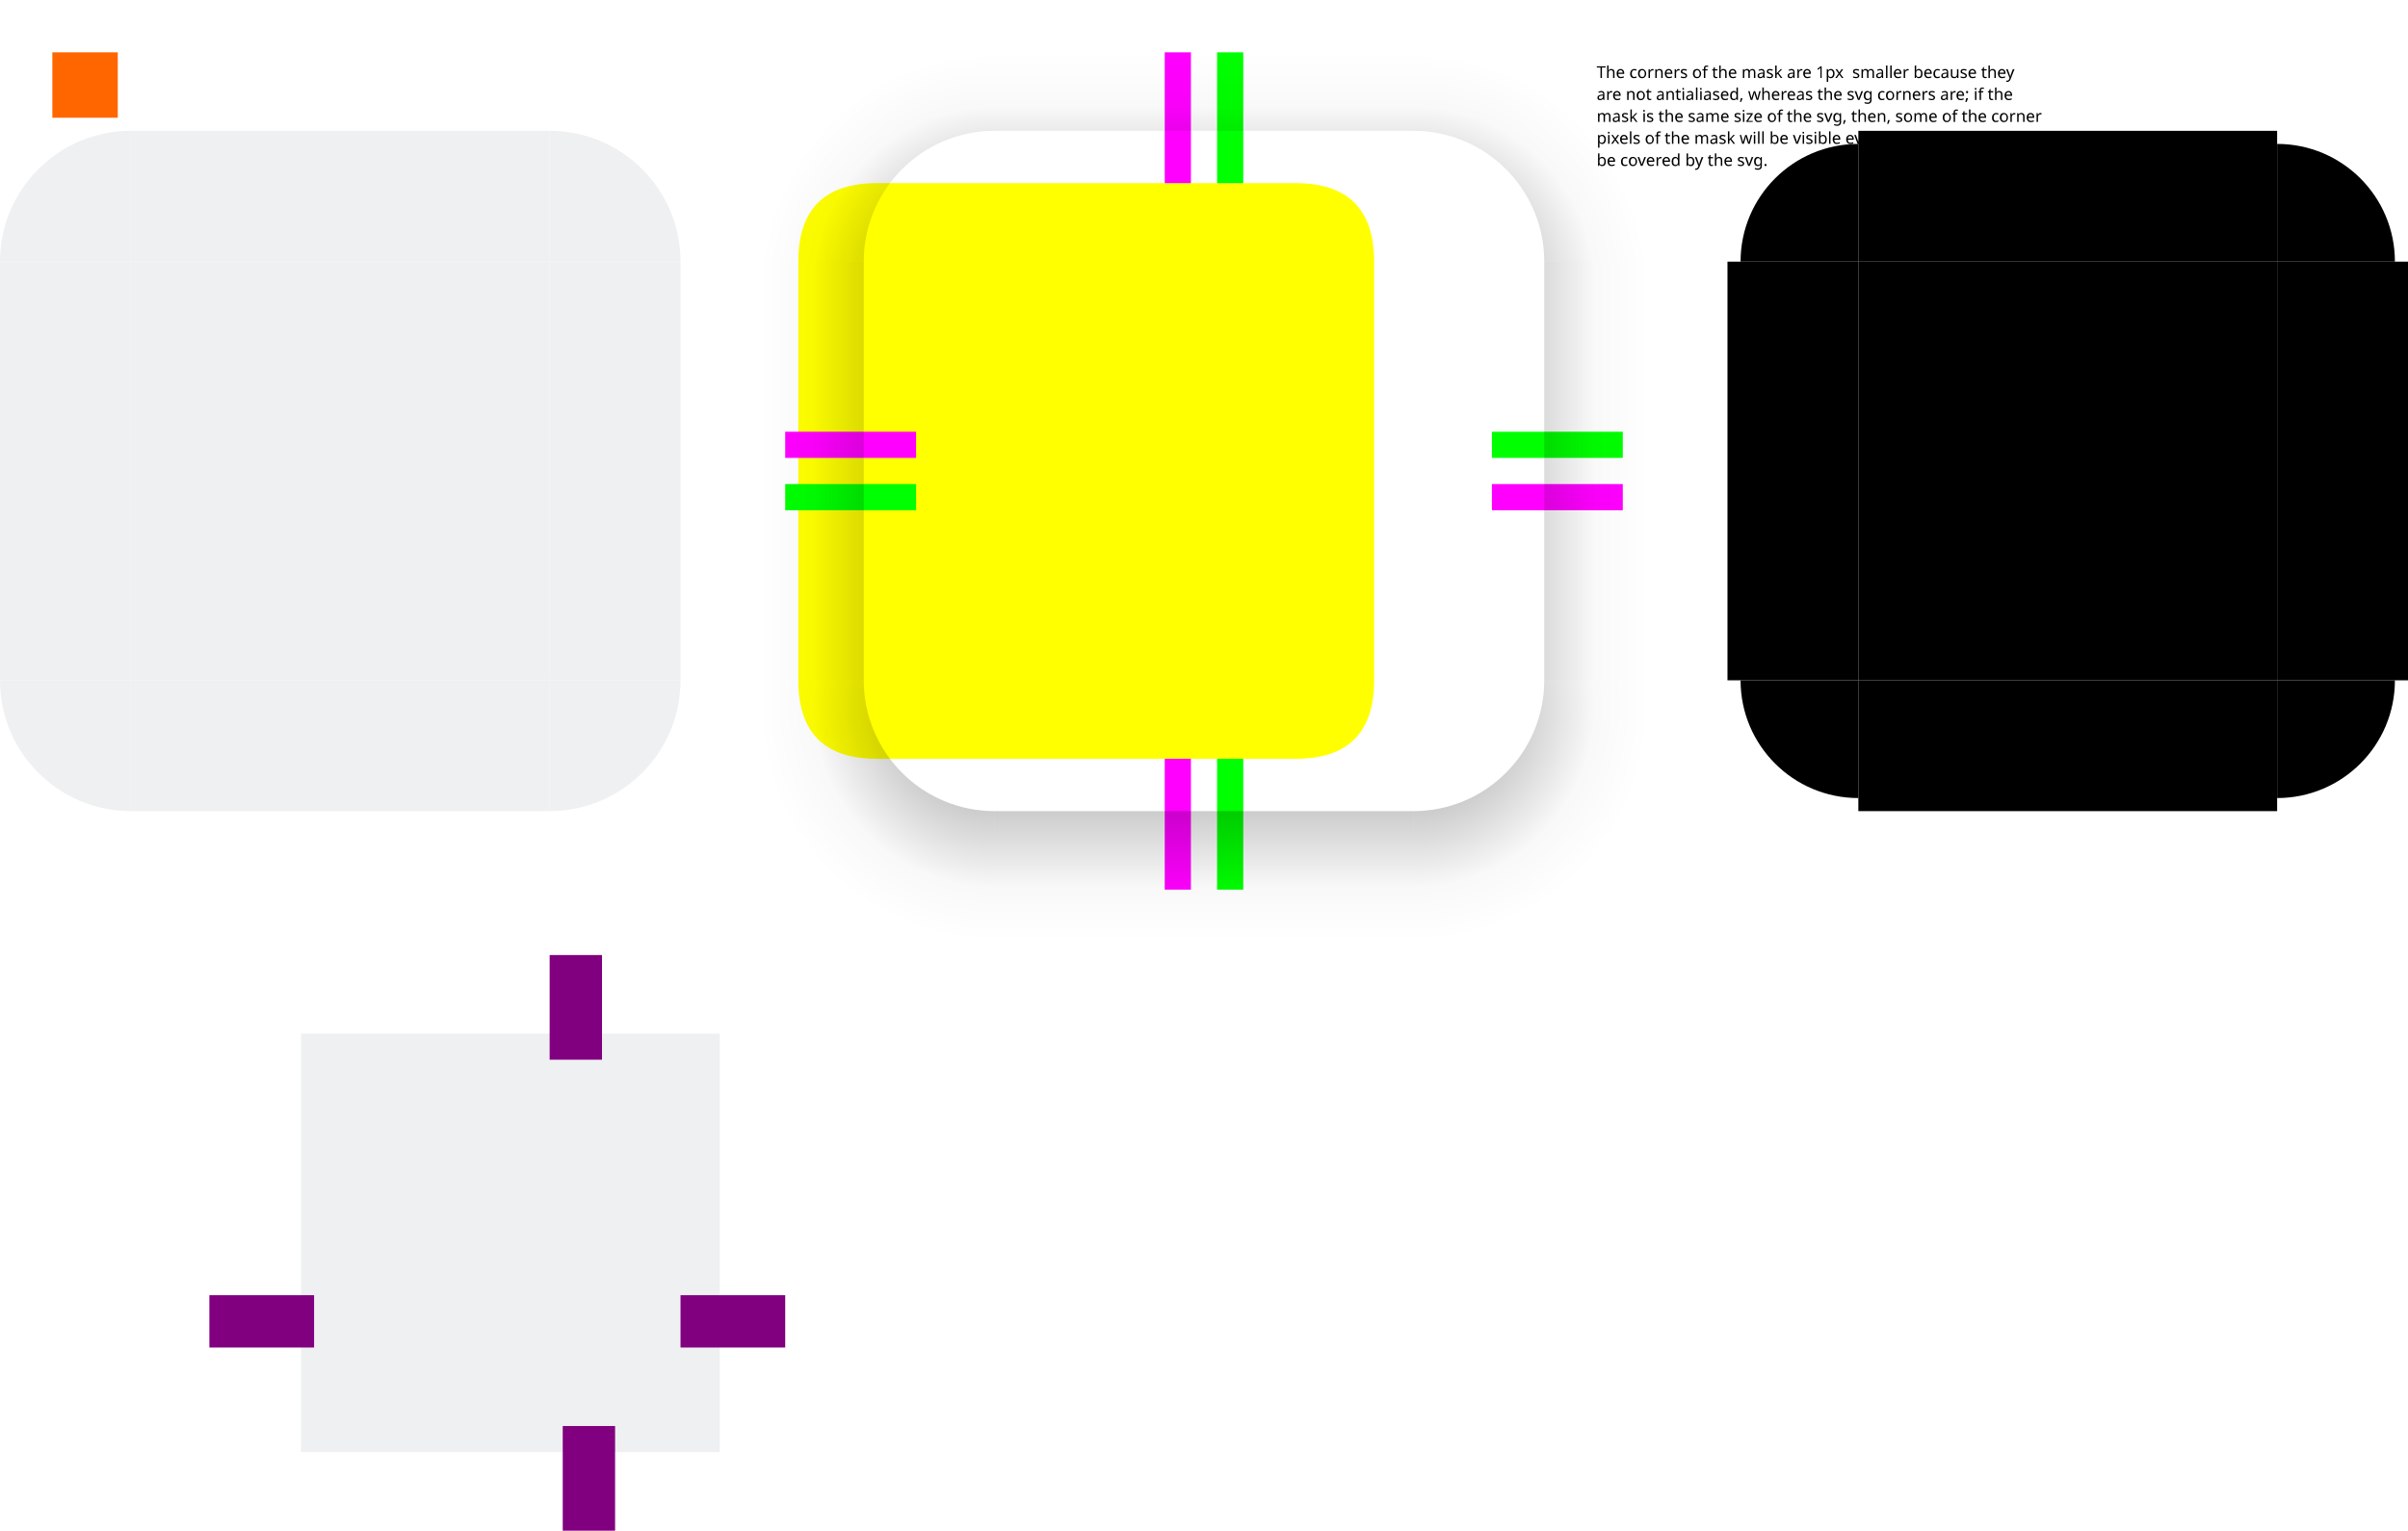
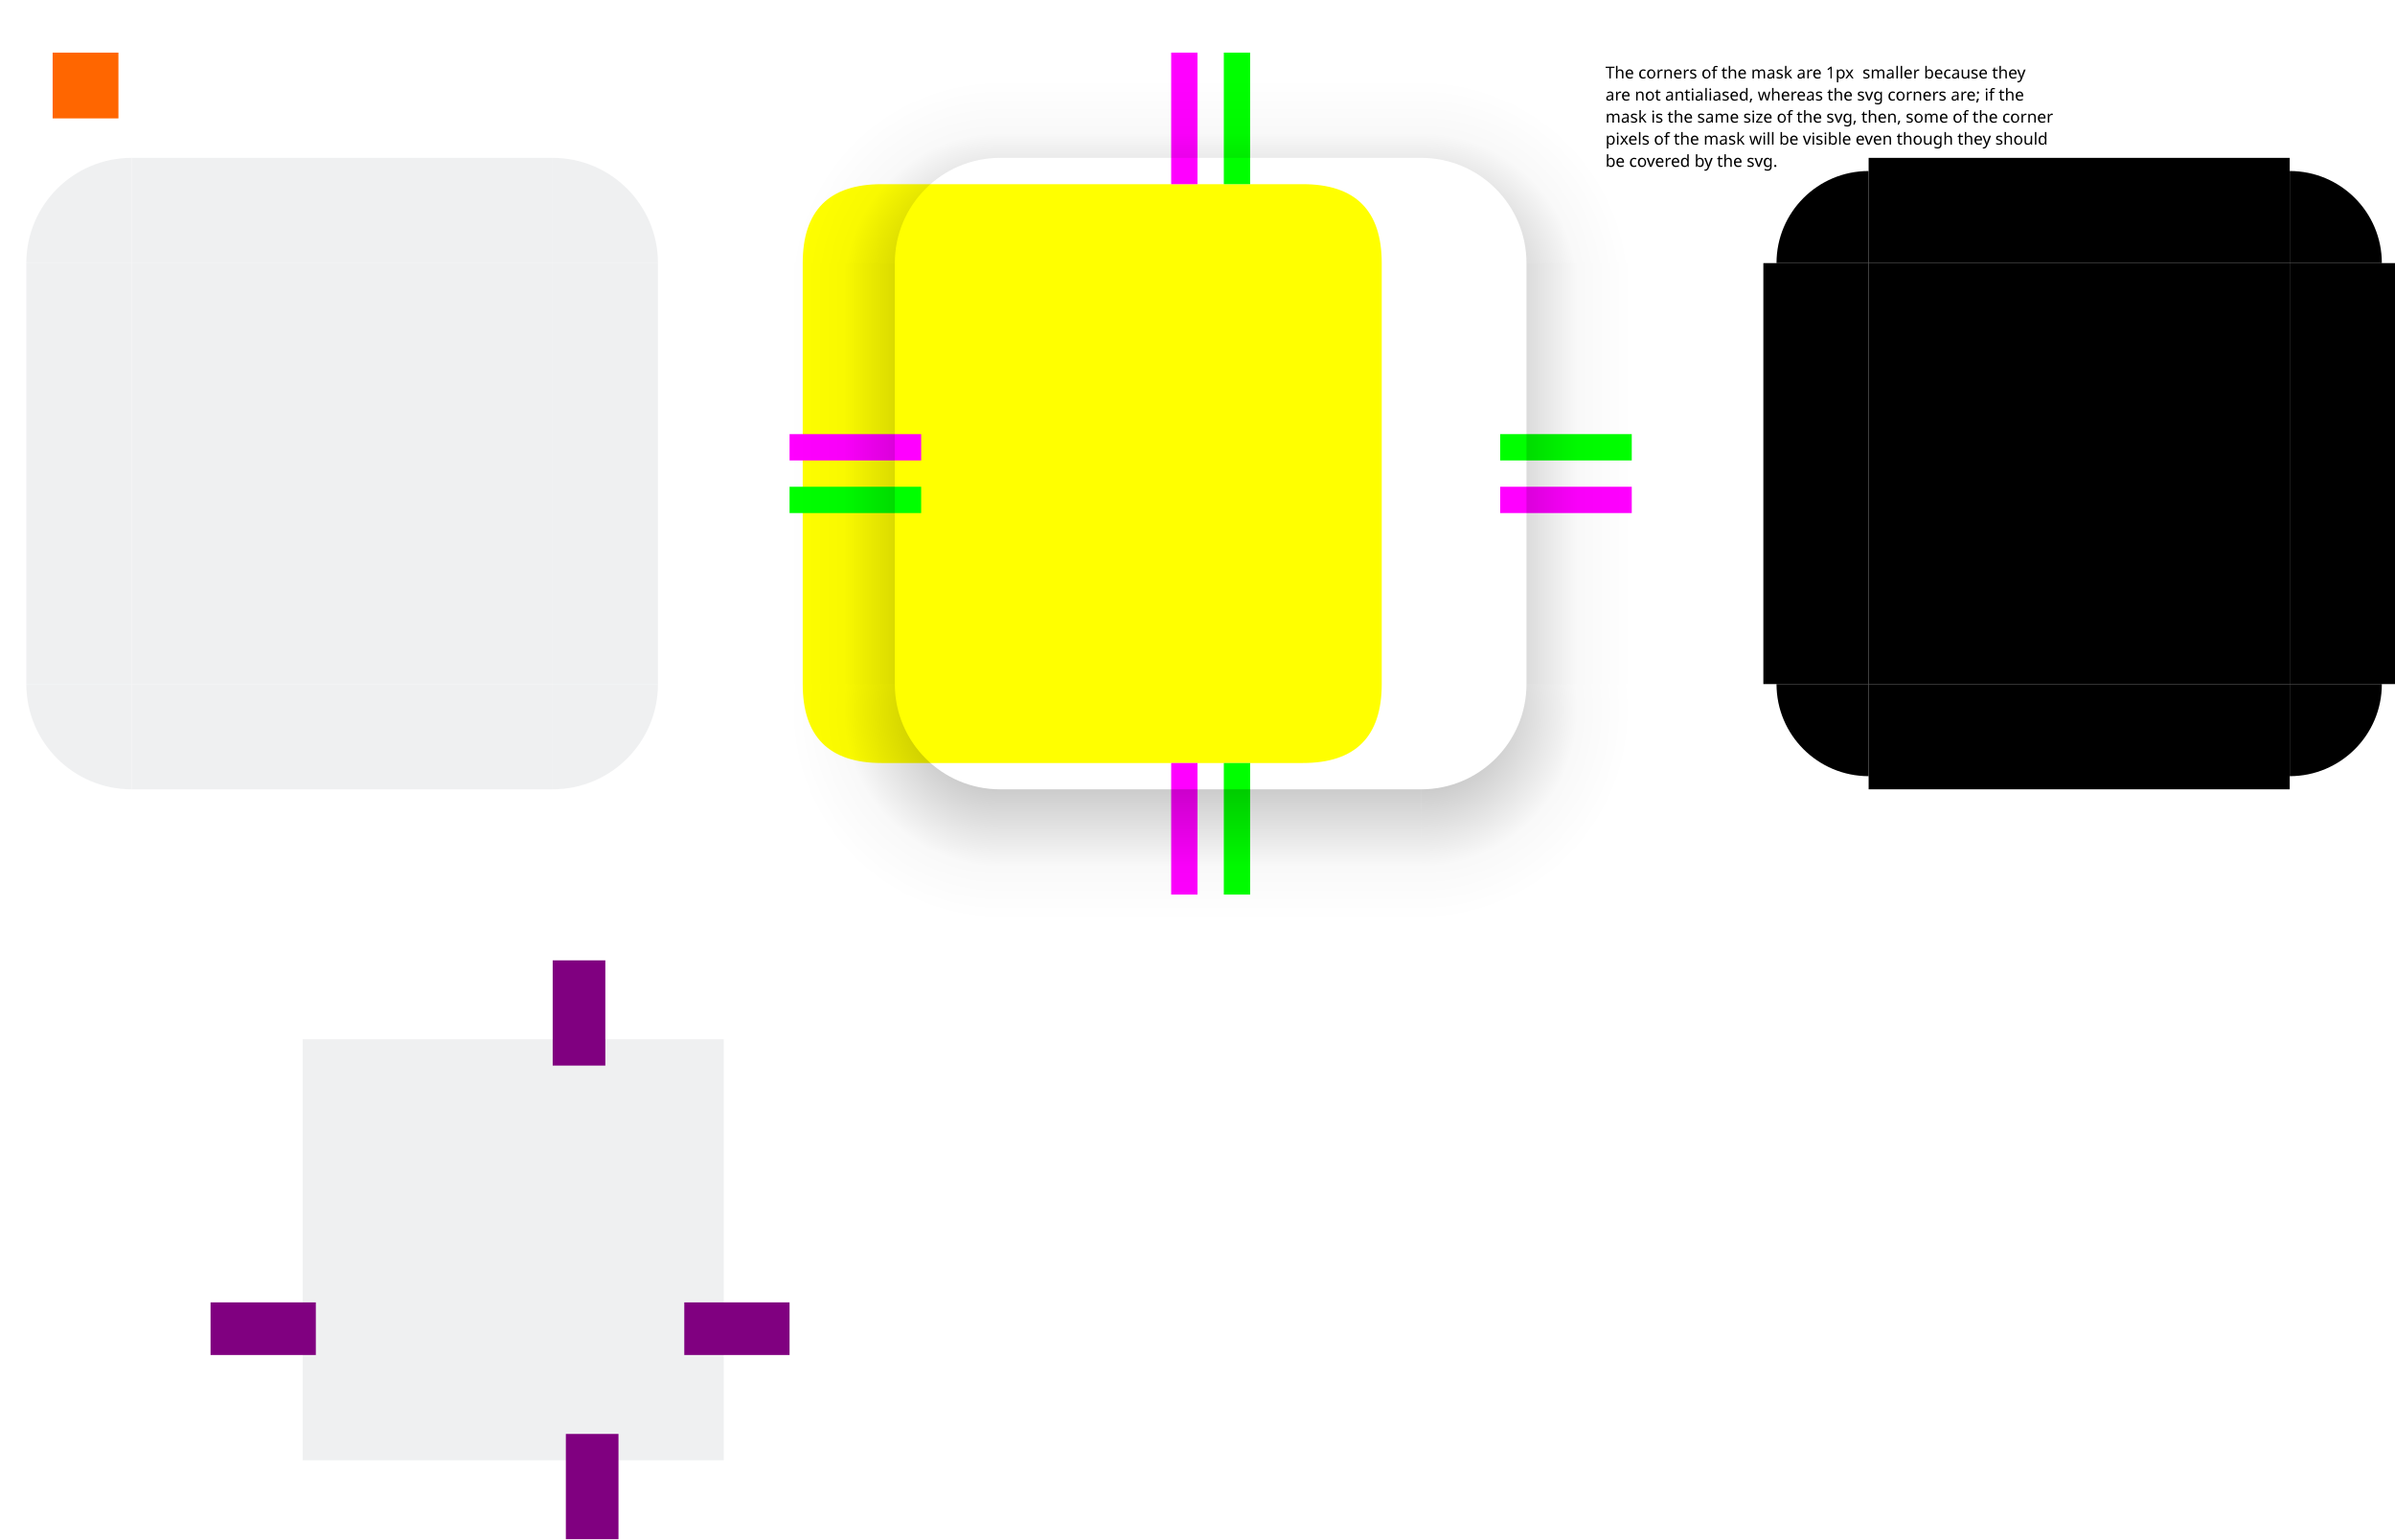
- <svg xmlns="http://www.w3.org/2000/svg" id="svg2" height="117" viewBox="0 0 184 117" width="184" version="1.1">
+ <svg xmlns="http://www.w3.org/2000/svg" id="svg2" height="117" viewBox="0 0 182 117" width="182" version="1.1">
  <defs id="defs15">
    <style type="text/css" id="current-color-scheme">
            .ColorScheme-Text {
                color:#232629;
                stop-color:#232629;
            }
            .ColorScheme-Background {
                color:#eff0f1;
                stop-color:#eff0f1;
            }
        </style>
-     <linearGradient id="protea-shadow-top" gradientUnits="userSpaceOnUse" x1="76" x2="76" y1="14" y2="4">
-       <stop offset="0" style="stop-color:#000000;stop-opacity:0.2" />
-       <stop offset="0.333" style="stop-color:#000000;stop-opacity:0.1" />
-       <stop offset="0.5" style="stop-color:#000000;stop-opacity:0.05" />
-       <stop offset="0.583" style="stop-color:#000000;stop-opacity:0.025" />
-       <stop offset="1" style="stop-color:#000000;stop-opacity:0" />
-     </linearGradient>
-     <linearGradient id="protea-shadow-bottom" gradientUnits="userSpaceOnUse" x1="76" x2="76" y1="62" y2="72">
-       <stop offset="0" style="stop-color:#000000;stop-opacity:0.2" />
-       <stop offset="0.333" style="stop-color:#000000;stop-opacity:0.1" />
-       <stop offset="0.5" style="stop-color:#000000;stop-opacity:0.05" />
-       <stop offset="0.583" style="stop-color:#000000;stop-opacity:0.025" />
-       <stop offset="1" style="stop-color:#000000;stop-opacity:0" />
-     </linearGradient>
-     <linearGradient id="protea-shadow-left" gradientUnits="userSpaceOnUse" y1="20" y2="20" x1="68" x2="58">
-       <stop offset="0" style="stop-color:#000000;stop-opacity:0.2" />
-       <stop offset="0.333" style="stop-color:#000000;stop-opacity:0.1" />
-       <stop offset="0.5" style="stop-color:#000000;stop-opacity:0.05" />
-       <stop offset="0.583" style="stop-color:#000000;stop-opacity:0.025" />
-       <stop offset="1" style="stop-color:#000000;stop-opacity:0" />
-     </linearGradient>
-     <linearGradient id="protea-shadow-right" gradientUnits="userSpaceOnUse" y1="20" y2="20" x1="116" x2="126">
-       <stop offset="0" style="stop-color:#000000;stop-opacity:0.2" />
-       <stop offset="0.333" style="stop-color:#000000;stop-opacity:0.1" />
-       <stop offset="0.5" style="stop-color:#000000;stop-opacity:0.05" />
-       <stop offset="0.583" style="stop-color:#000000;stop-opacity:0.025" />
-       <stop offset="1" style="stop-color:#000000;stop-opacity:0" />
-     </linearGradient>
-     <radialGradient id="protea-shadow-topleft" gradientUnits="userSpaceOnUse" cx="76" cy="22" fx="76" fy="22" r="18">
-       <stop offset="0" style="stop-color:#000000;stop-opacity:0.2" />
-       <stop offset="0.444" style="stop-color:#000000;stop-opacity:0.2" />
-       <stop offset="0.63" style="stop-color:#000000;stop-opacity:0.1" />
-       <stop offset="0.722" style="stop-color:#000000;stop-opacity:0.05" />
-       <stop offset="0.768" style="stop-color:#000000;stop-opacity:0.025" />
-       <stop offset="1" style="stop-color:#000000;stop-opacity:0" />
-     </radialGradient>
-     <radialGradient id="protea-shadow-topright" gradientUnits="userSpaceOnUse" cx="108" cy="22" fx="108" fy="22" r="18">
-       <stop offset="0" style="stop-color:#000000;stop-opacity:0.2" />
-       <stop offset="0.444" style="stop-color:#000000;stop-opacity:0.2" />
-       <stop offset="0.63" style="stop-color:#000000;stop-opacity:0.1" />
-       <stop offset="0.722" style="stop-color:#000000;stop-opacity:0.05" />
-       <stop offset="0.768" style="stop-color:#000000;stop-opacity:0.025" />
-       <stop offset="1" style="stop-color:#000000;stop-opacity:0" />
-     </radialGradient>
-     <radialGradient id="protea-shadow-bottomleft" gradientUnits="userSpaceOnUse" cx="76" cy="54" fx="76" fy="54" r="18">
-       <stop offset="0" style="stop-color:#000000;stop-opacity:0.2" />
-       <stop offset="0.444" style="stop-color:#000000;stop-opacity:0.2" />
-       <stop offset="0.63" style="stop-color:#000000;stop-opacity:0.1" />
-       <stop offset="0.722" style="stop-color:#000000;stop-opacity:0.05" />
-       <stop offset="0.768" style="stop-color:#000000;stop-opacity:0.025" />
-       <stop offset="1" style="stop-color:#000000;stop-opacity:0" />
-     </radialGradient>
-     <radialGradient id="protea-shadow-bottomright" gradientUnits="userSpaceOnUse" cx="108" cy="54" fx="108" fy="54" r="18">
-       <stop offset="0" style="stop-color:#000000;stop-opacity:0.2" />
-       <stop offset="0.444" style="stop-color:#000000;stop-opacity:0.2" />
-       <stop offset="0.63" style="stop-color:#000000;stop-opacity:0.1" />
-       <stop offset="0.722" style="stop-color:#000000;stop-opacity:0.05" />
-       <stop offset="0.768" style="stop-color:#000000;stop-opacity:0.025" />
+     <linearGradient id="protea-shadow-top" gradientUnits="userSpaceOnUse" x1="76" x2="76" y1="16" y2="6">
+       <stop offset="0" style="stop-color:#000000;stop-opacity:0.2" />
+       <stop offset="0.333" style="stop-color:#000000;stop-opacity:0.1" />
+       <stop offset="0.5" style="stop-color:#000000;stop-opacity:0.05" />
+       <stop offset="0.583" style="stop-color:#000000;stop-opacity:0.025" />
+       <stop offset="1" style="stop-color:#000000;stop-opacity:0" />
+     </linearGradient>
+     <linearGradient id="protea-shadow-bottom" gradientUnits="userSpaceOnUse" x1="76" x2="76" y1="60" y2="70">
+       <stop offset="0" style="stop-color:#000000;stop-opacity:0.2" />
+       <stop offset="0.333" style="stop-color:#000000;stop-opacity:0.1" />
+       <stop offset="0.5" style="stop-color:#000000;stop-opacity:0.05" />
+       <stop offset="0.583" style="stop-color:#000000;stop-opacity:0.025" />
+       <stop offset="1" style="stop-color:#000000;stop-opacity:0" />
+     </linearGradient>
+     <linearGradient id="protea-shadow-left" gradientUnits="userSpaceOnUse" y1="20" y2="20" x1="70" x2="60">
+       <stop offset="0" style="stop-color:#000000;stop-opacity:0.2" />
+       <stop offset="0.333" style="stop-color:#000000;stop-opacity:0.1" />
+       <stop offset="0.5" style="stop-color:#000000;stop-opacity:0.05" />
+       <stop offset="0.583" style="stop-color:#000000;stop-opacity:0.025" />
+       <stop offset="1" style="stop-color:#000000;stop-opacity:0" />
+     </linearGradient>
+     <linearGradient id="protea-shadow-right" gradientUnits="userSpaceOnUse" y1="20" y2="20" x1="114" x2="124">
+       <stop offset="0" style="stop-color:#000000;stop-opacity:0.2" />
+       <stop offset="0.333" style="stop-color:#000000;stop-opacity:0.1" />
+       <stop offset="0.5" style="stop-color:#000000;stop-opacity:0.05" />
+       <stop offset="0.583" style="stop-color:#000000;stop-opacity:0.025" />
+       <stop offset="1" style="stop-color:#000000;stop-opacity:0" />
+     </linearGradient>
+     <radialGradient id="protea-shadow-topleft" gradientUnits="userSpaceOnUse" cx="76" cy="22" fx="76" fy="22" r="16">
+       <stop offset="0" style="stop-color:#000000;stop-opacity:0.2" />
+       <stop offset="0.375" style="stop-color:#000000;stop-opacity:0.2" />
+       <stop offset="0.583" style="stop-color:#000000;stop-opacity:0.1" />
+       <stop offset="0.688" style="stop-color:#000000;stop-opacity:0.05" />
+       <stop offset="0.74" style="stop-color:#000000;stop-opacity:0.025" />
+       <stop offset="1" style="stop-color:#000000;stop-opacity:0" />
+     </radialGradient>
+     <radialGradient id="protea-shadow-topright" gradientUnits="userSpaceOnUse" cx="108" cy="22" fx="108" fy="22" r="16">
+       <stop offset="0" style="stop-color:#000000;stop-opacity:0.2" />
+       <stop offset="0.375" style="stop-color:#000000;stop-opacity:0.2" />
+       <stop offset="0.583" style="stop-color:#000000;stop-opacity:0.1" />
+       <stop offset="0.688" style="stop-color:#000000;stop-opacity:0.05" />
+       <stop offset="0.74" style="stop-color:#000000;stop-opacity:0.025" />
+       <stop offset="1" style="stop-color:#000000;stop-opacity:0" />
+     </radialGradient>
+     <radialGradient id="protea-shadow-bottomleft" gradientUnits="userSpaceOnUse" cx="76" cy="54" fx="76" fy="54" r="16">
+       <stop offset="0" style="stop-color:#000000;stop-opacity:0.2" />
+       <stop offset="0.375" style="stop-color:#000000;stop-opacity:0.2" />
+       <stop offset="0.583" style="stop-color:#000000;stop-opacity:0.1" />
+       <stop offset="0.688" style="stop-color:#000000;stop-opacity:0.05" />
+       <stop offset="0.74" style="stop-color:#000000;stop-opacity:0.025" />
+       <stop offset="1" style="stop-color:#000000;stop-opacity:0" />
+     </radialGradient>
+     <radialGradient id="protea-shadow-bottomright" gradientUnits="userSpaceOnUse" cx="108" cy="54" fx="108" fy="54" r="16">
+       <stop offset="0" style="stop-color:#000000;stop-opacity:0.2" />
+       <stop offset="0.375" style="stop-color:#000000;stop-opacity:0.2" />
+       <stop offset="0.583" style="stop-color:#000000;stop-opacity:0.1" />
+       <stop offset="0.688" style="stop-color:#000000;stop-opacity:0.05" />
+       <stop offset="0.74" style="stop-color:#000000;stop-opacity:0.025" />
      <stop offset="1" style="stop-color:#000000;stop-opacity:0" />
    </radialGradient>
  </defs>
  <g id="shadow-bottomright-9" transform="translate(4,4) translate(95,48)" />
  <rect style="color:#eff0f1;fill:currentColor;fill-opacity:1;stroke:none;stop-color:#eff0f1" id="thick-center" width="32" height="32" x="19" y="75" class="ColorScheme-Background" transform="translate(4,4)" />
  <rect transform="translate(4,4) rotate(90)" style="fill:#800080;fill-opacity:1;stroke:none;stroke-width:1.155" id="thick-hint-right-margin" width="4" height="8" x="95" y="-56" />
  <rect transform="translate(4,4) rotate(90)" y="-20" x="95" height="8" width="4" id="thick-hint-left-margin" style="fill:#800080;fill-opacity:1;stroke:none;stroke-width:1.155" />
  <rect y="69" x="38" height="8" width="4" id="thick-hint-top-margin" style="fill:#800080;fill-opacity:1;stroke:none;stroke-width:1.155" transform="translate(4,4)" />
  <rect style="fill:#800080;fill-opacity:1;stroke:none;stroke-width:1.155" id="thick-hint-bottom-margin" width="4" height="8" x="39" y="105" transform="translate(4,4)" />
  <rect id="hint-tile-center" height="5" style="fill:#ff6600" width="5" x="0" y="0" transform="translate(4,4)" />
  <rect id="hint-top-margin" height="4" style="fill:#ff00ff;stroke-width:1" width="4" x="20" y="10" transform="translate(4,4)" />
  <rect id="hint-bottom-margin" height="4" style="fill:#ff00ff;stroke-width:1" width="4" x="20" y="50" transform="translate(4,4)" />
  <rect id="hint-right-margin" height="4" style="fill:#ff00ff;stroke-width:1" width="4" x="40" y="30" transform="translate(4,4)" />
  <rect id="hint-left-margin" height="4" style="fill:#ff00ff;stroke-width:1" width="4" x="0" y="30" transform="translate(4,4)" />
  <rect id="hint-top-inset" height="9.9999999e-09" style="fill:#00ff00" width="4" x="20" y="10" transform="translate(4,4)" />
  <rect id="hint-bottom-inset" height="9.9999999e-09" style="fill:#00ff00" width="4" x="20" y="54" transform="translate(4,4)" />
  <rect id="hint-left-inset" height="4" style="fill:#00ff00" width="9.9999999e-09" x="0" y="30" transform="translate(4,4)" />
  <rect id="hint-right-inset" height="4" style="fill:#00ff00" width="9.9999999e-09" x="44" y="30" transform="translate(4,4)" />
  <path style="fill:#ffff00;stroke-width:2;stroke-linecap:round" d="m 63,10 h 32 c 4,0 6,2 6,6 v 32 c 0,4 -2,6 -6,6 H 63 c -4,0 -6,-2 -6,-6 V 16 c 0,-4 2,-6 6,-6 z" id="path838" transform="translate(4,4)" />
  <rect id="shadow-hint-top-margin" height="10" style="fill:#ff00ff" width="2" x="76" y="0" transform="translate(4,4) translate(9,0)" />
  <rect id="shadow-hint-bottom-margin" height="10" style="fill:#ff00ff" width="2" x="76" y="54" transform="translate(4,4) translate(9,0)" />
  <rect id="shadow-hint-right-margin" height="2" style="fill:#ff00ff" width="10" x="101" y="33" transform="translate(4,4) translate(9,0)" />
  <rect id="shadow-hint-left-margin" height="2" style="fill:#ff00ff" width="10" x="47" y="29" transform="translate(4,4) translate(9,0)" />
  <rect id="shadow-hint-top-inset" height="10" style="fill:#00ff00" width="2" x="80" y="0" transform="translate(4,4) translate(9,0)" />
  <rect id="shadow-hint-bottom-inset" height="10" style="fill:#00ff00" width="2" x="80" y="54" transform="translate(4,4) translate(9,0)" />
  <rect id="shadow-hint-right-inset" height="2" style="fill:#00ff00" width="10" x="101" y="29" transform="translate(4,4) translate(9,0)" />
  <rect id="shadow-hint-left-inset" height="2" style="fill:#00ff00" width="10" x="47" y="33" transform="translate(4,4) translate(9,0)" />
  <text xml:space="preserve" style="font-stretch:condensed;font-size:1.252px;font-family:Impact;-inkscape-font-specification:'Impact Condensed';text-align:start;text-anchor:start;fill:#ff0000;stroke:#000000;stroke-width:5.729;stroke-linecap:round" x="118" y="1.958" id="text1204" transform="translate(4,4)">
    <tspan id="tspan1202" x="118" y="1.958" style="font-style:normal;font-variant:normal;font-weight:normal;font-stretch:normal;font-size:1.252px;font-family:'Noto Sans';-inkscape-font-specification:'Noto Sans';text-align:start;text-anchor:start;fill:#000000;stroke:none;stroke-width:5.729">The corners of the mask are 1px  smaller because they</tspan>
    <tspan x="118" y="3.637" style="font-style:normal;font-variant:normal;font-weight:normal;font-stretch:normal;font-size:1.252px;font-family:'Noto Sans';-inkscape-font-specification:'Noto Sans';text-align:start;text-anchor:start;fill:#000000;stroke:none;stroke-width:5.729" id="tspan1358">are not antialiased, whereas the svg corners are; if the</tspan>
    <tspan x="118" y="5.317" style="font-style:normal;font-variant:normal;font-weight:normal;font-stretch:normal;font-size:1.252px;font-family:'Noto Sans';-inkscape-font-specification:'Noto Sans';text-align:start;text-anchor:start;fill:#000000;stroke:none;stroke-width:5.729" id="tspan1360">mask is the same size of the svg, then, some of the corner</tspan>
    <tspan x="118" y="6.996" style="font-style:normal;font-variant:normal;font-weight:normal;font-stretch:normal;font-size:1.252px;font-family:'Noto Sans';-inkscape-font-specification:'Noto Sans';text-align:start;text-anchor:start;fill:#000000;stroke:none;stroke-width:5.729" id="tspan1362">pixels of the mask will be visible even though they should</tspan>
    <tspan x="118" y="8.676" style="font-style:normal;font-variant:normal;font-weight:normal;font-stretch:normal;font-size:1.252px;font-family:'Noto Sans';-inkscape-font-specification:'Noto Sans';text-align:start;text-anchor:start;fill:#000000;stroke:none;stroke-width:5.729" id="tspan1364">be covered by the svg.</tspan>
  </text>
  <g id="protea-background-frame">
    <g id="topleft">
-       <path d="M 10,20 L 10,10 A 10,10 0 0 0 0,20 Z" class="ColorScheme-Background" style="fill:currentColor" />
+       <path d="M 10,20 L 10,12 A 8,8 0 0 0 2,20 Z" class="ColorScheme-Background" style="fill:currentColor" />
    </g>
    <g id="topright">
-       <path d="M 42,20 L 42,10 A 10,10 0 0 1 52,20 Z" class="ColorScheme-Background" style="fill:currentColor" />
+       <path d="M 42,20 L 42,12 A 8,8 0 0 1 50,20 Z" class="ColorScheme-Background" style="fill:currentColor" />
    </g>
    <g id="bottomleft">
-       <path d="M 10,52 L 10,62 A 10,10 0 0 1 0,52 Z" class="ColorScheme-Background" style="fill:currentColor" />
+       <path d="M 10,52 L 10,60 A 8,8 0 0 1 2,52 Z" class="ColorScheme-Background" style="fill:currentColor" />
    </g>
    <g id="bottomright">
-       <path d="M 42,52 L 42,62 A 10,10 0 0 0 52,52 Z" class="ColorScheme-Background" style="fill:currentColor" />
+       <path d="M 42,52 L 42,60 A 8,8 0 0 0 50,52 Z" class="ColorScheme-Background" style="fill:currentColor" />
    </g>
    <g id="top">
-       <rect x="10" y="10" width="32" height="10" class="ColorScheme-Background" style="fill:currentColor" />
+       <rect x="10" y="12" width="32" height="8" class="ColorScheme-Background" style="fill:currentColor" />
    </g>
    <g id="bottom">
-       <rect x="10" y="52" width="32" height="10" class="ColorScheme-Background" style="fill:currentColor" />
+       <rect x="10" y="52" width="32" height="8" class="ColorScheme-Background" style="fill:currentColor" />
    </g>
    <g id="left">
-       <rect x="0" y="20" width="10" height="32" class="ColorScheme-Background" style="fill:currentColor" />
+       <rect x="2" y="20" width="8" height="32" class="ColorScheme-Background" style="fill:currentColor" />
    </g>
    <g id="right">
-       <rect x="42" y="20" width="10" height="32" class="ColorScheme-Background" style="fill:currentColor" />
+       <rect x="42" y="20" width="8" height="32" class="ColorScheme-Background" style="fill:currentColor" />
    </g>
    <g id="center">
      <rect x="10" y="20" width="32" height="32" class="ColorScheme-Background" style="fill:currentColor" />
    </g>
  </g>
  <g id="protea-mask-frame">
    <g id="mask-topleft">
-       <path d="M 133,20 L 132,20 L 142,20 L 142,10 L 142,11 A 9,9 0 0 0 133,20 Z" />
+       <path d="M 135,20 L 134,20 L 142,20 L 142,12 L 142,13 A 7,7 0 0 0 135,20 Z" />
    </g>
    <g id="mask-topright">
-       <path d="M 183,20 L 184,20 L 174,20 L 174,10 L 174,11 A 9,9 0 0 1 183,20 Z" />
+       <path d="M 181,20 L 182,20 L 174,20 L 174,12 L 174,13 A 7,7 0 0 1 181,20 Z" />
    </g>
    <g id="mask-bottomleft">
-       <path d="M 133,52 L 132,52 L 142,52 L 142,62 L 142,61 A 9,9 0 0 1 133,52 Z" />
+       <path d="M 135,52 L 134,52 L 142,52 L 142,60 L 142,59 A 7,7 0 0 1 135,52 Z" />
    </g>
    <g id="mask-bottomright">
-       <path d="M 183,52 L 184,52 L 174,52 L 174,62 L 174,61 A 9,9 0 0 0 183,52 Z" />
+       <path d="M 181,52 L 182,52 L 174,52 L 174,60 L 174,59 A 7,7 0 0 0 181,52 Z" />
    </g>
    <g id="mask-top">
-       <rect x="142" y="10" width="32" height="10" />
+       <rect x="142" y="12" width="32" height="8" />
    </g>
    <g id="mask-bottom">
-       <rect x="142" y="52" width="32" height="10" />
+       <rect x="142" y="52" width="32" height="8" />
    </g>
    <g id="mask-left">
-       <rect x="132" y="20" width="10" height="32" />
+       <rect x="134" y="20" width="8" height="32" />
    </g>
    <g id="mask-right">
-       <rect x="174" y="20" width="10" height="32" />
+       <rect x="174" y="20" width="8" height="32" />
    </g>
    <g id="mask-center">
      <rect x="142" y="20" width="32" height="32" />
    </g>
  </g>
  <g id="protea-shadow-frame">
    <g id="shadow-top">
-       <rect x="76" y="0" width="32" height="10" style="fill:url(#protea-shadow-top)" />
-       <rect x="76" y="10" width="32" height="10" style="opacity:0.001;fill:#000000;fill-opacity:0.004" />
+       <rect x="76" y="2" width="32" height="10" style="fill:url(#protea-shadow-top)" />
+       <rect x="76" y="12" width="32" height="8" style="opacity:0.001;fill:#000000;fill-opacity:0.004" />
    </g>
    <g id="shadow-bottom">
-       <rect x="76" y="52" width="32" height="10" style="opacity:0.001;fill:#000000;fill-opacity:0.004" />
-       <rect x="76" y="62" width="32" height="10" style="fill:url(#protea-shadow-bottom)" />
+       <rect x="76" y="52" width="32" height="8" style="opacity:0.001;fill:#000000;fill-opacity:0.004" />
+       <rect x="76" y="60" width="32" height="10" style="fill:url(#protea-shadow-bottom)" />
    </g>
    <g id="shadow-left">
-       <rect x="56" y="20" width="10" height="32" style="fill:url(#protea-shadow-left)" />
-       <rect x="66" y="20" width="10" height="32" style="opacity:0.001;fill:#000000;fill-opacity:0.004" />
+       <rect x="58" y="20" width="10" height="32" style="fill:url(#protea-shadow-left)" />
+       <rect x="68" y="20" width="8" height="32" style="opacity:0.001;fill:#000000;fill-opacity:0.004" />
    </g>
    <g id="shadow-right">
-       <rect x="108" y="20" width="10" height="32" style="opacity:0.001;fill:#000000;fill-opacity:0.004" />
-       <rect x="118" y="20" width="10" height="32" style="fill:url(#protea-shadow-right)" />
+       <rect x="108" y="20" width="8" height="32" style="opacity:0.001;fill:#000000;fill-opacity:0.004" />
+       <rect x="116" y="20" width="10" height="32" style="fill:url(#protea-shadow-right)" />
    </g>
    <g id="shadow-topleft">
-       <path d="M 76,20 L 76,10 A 10,10 0 0 0 66,20 Z" style="opacity:0.001;fill:#000000;fill-opacity:0.004" />
-       <path d="M 76,10 A 10,10 0 0 0 66,20 L 56,20 L 56,0 L 76,0 Z" style="fill:url(#protea-shadow-topleft)" />
+       <path d="M 76,20 L 76,12 A 8,8 0 0 0 68,20 Z" style="opacity:0.001;fill:#000000;fill-opacity:0.004" />
+       <path d="M 76,12 A 8,8 0 0 0 68,20 L 58,20 L 58,2 L 76,2 Z" style="fill:url(#protea-shadow-topleft)" />
    </g>
    <g id="shadow-topright">
-       <path d="M 108,20 L 108,10 A 10,10 0 0 1 118,20 Z" style="opacity:0.001;fill:#000000;fill-opacity:0.004" />
-       <path d="M 108,10 A 10,10 0 0 1 118,20 L 128,20 L 128,0 L 108,0 Z" style="fill:url(#protea-shadow-topright)" />
+       <path d="M 108,20 L 108,12 A 8,8 0 0 1 116,20 Z" style="opacity:0.001;fill:#000000;fill-opacity:0.004" />
+       <path d="M 108,12 A 8,8 0 0 1 116,20 L 126,20 L 126,2 L 108,2 Z" style="fill:url(#protea-shadow-topright)" />
    </g>
    <g id="shadow-bottomleft">
-       <path d="M 76,52 L 76,62 A 10,10 0 0 1 66,52 Z" style="opacity:0.001;fill:#000000;fill-opacity:0.004" />
-       <path d="M 76,62 A 10,10 0 0 1 66,52 L 56,52 L 56,72 L 76,72 Z" style="fill:url(#protea-shadow-bottomleft)" />
+       <path d="M 76,52 L 76,60 A 8,8 0 0 1 68,52 Z" style="opacity:0.001;fill:#000000;fill-opacity:0.004" />
+       <path d="M 76,60 A 8,8 0 0 1 68,52 L 58,52 L 58,70 L 76,70 Z" style="fill:url(#protea-shadow-bottomleft)" />
    </g>
    <g id="shadow-bottomright">
-       <path d="M 108,52 L 108,62 A 10,10 0 0 0 118,52 Z" style="opacity:0.001;fill:#000000;fill-opacity:0.004" />
-       <path d="M 108,62 A 10,10 0 0 0 118,52 L 128,52 L 128,72 L 108,72 Z" style="fill:url(#protea-shadow-bottomright)" />
+       <path d="M 108,52 L 108,60 A 8,8 0 0 0 116,52 Z" style="opacity:0.001;fill:#000000;fill-opacity:0.004" />
+       <path d="M 108,60 A 8,8 0 0 0 116,52 L 126,52 L 126,70 L 108,70 Z" style="fill:url(#protea-shadow-bottomright)" />
    </g>
    <g id="shadow-center">
      <rect x="76" y="20" width="32" height="32" style="opacity:0.001;fill:#000000;fill-opacity:0.004" />
    </g>
  </g>
</svg>
